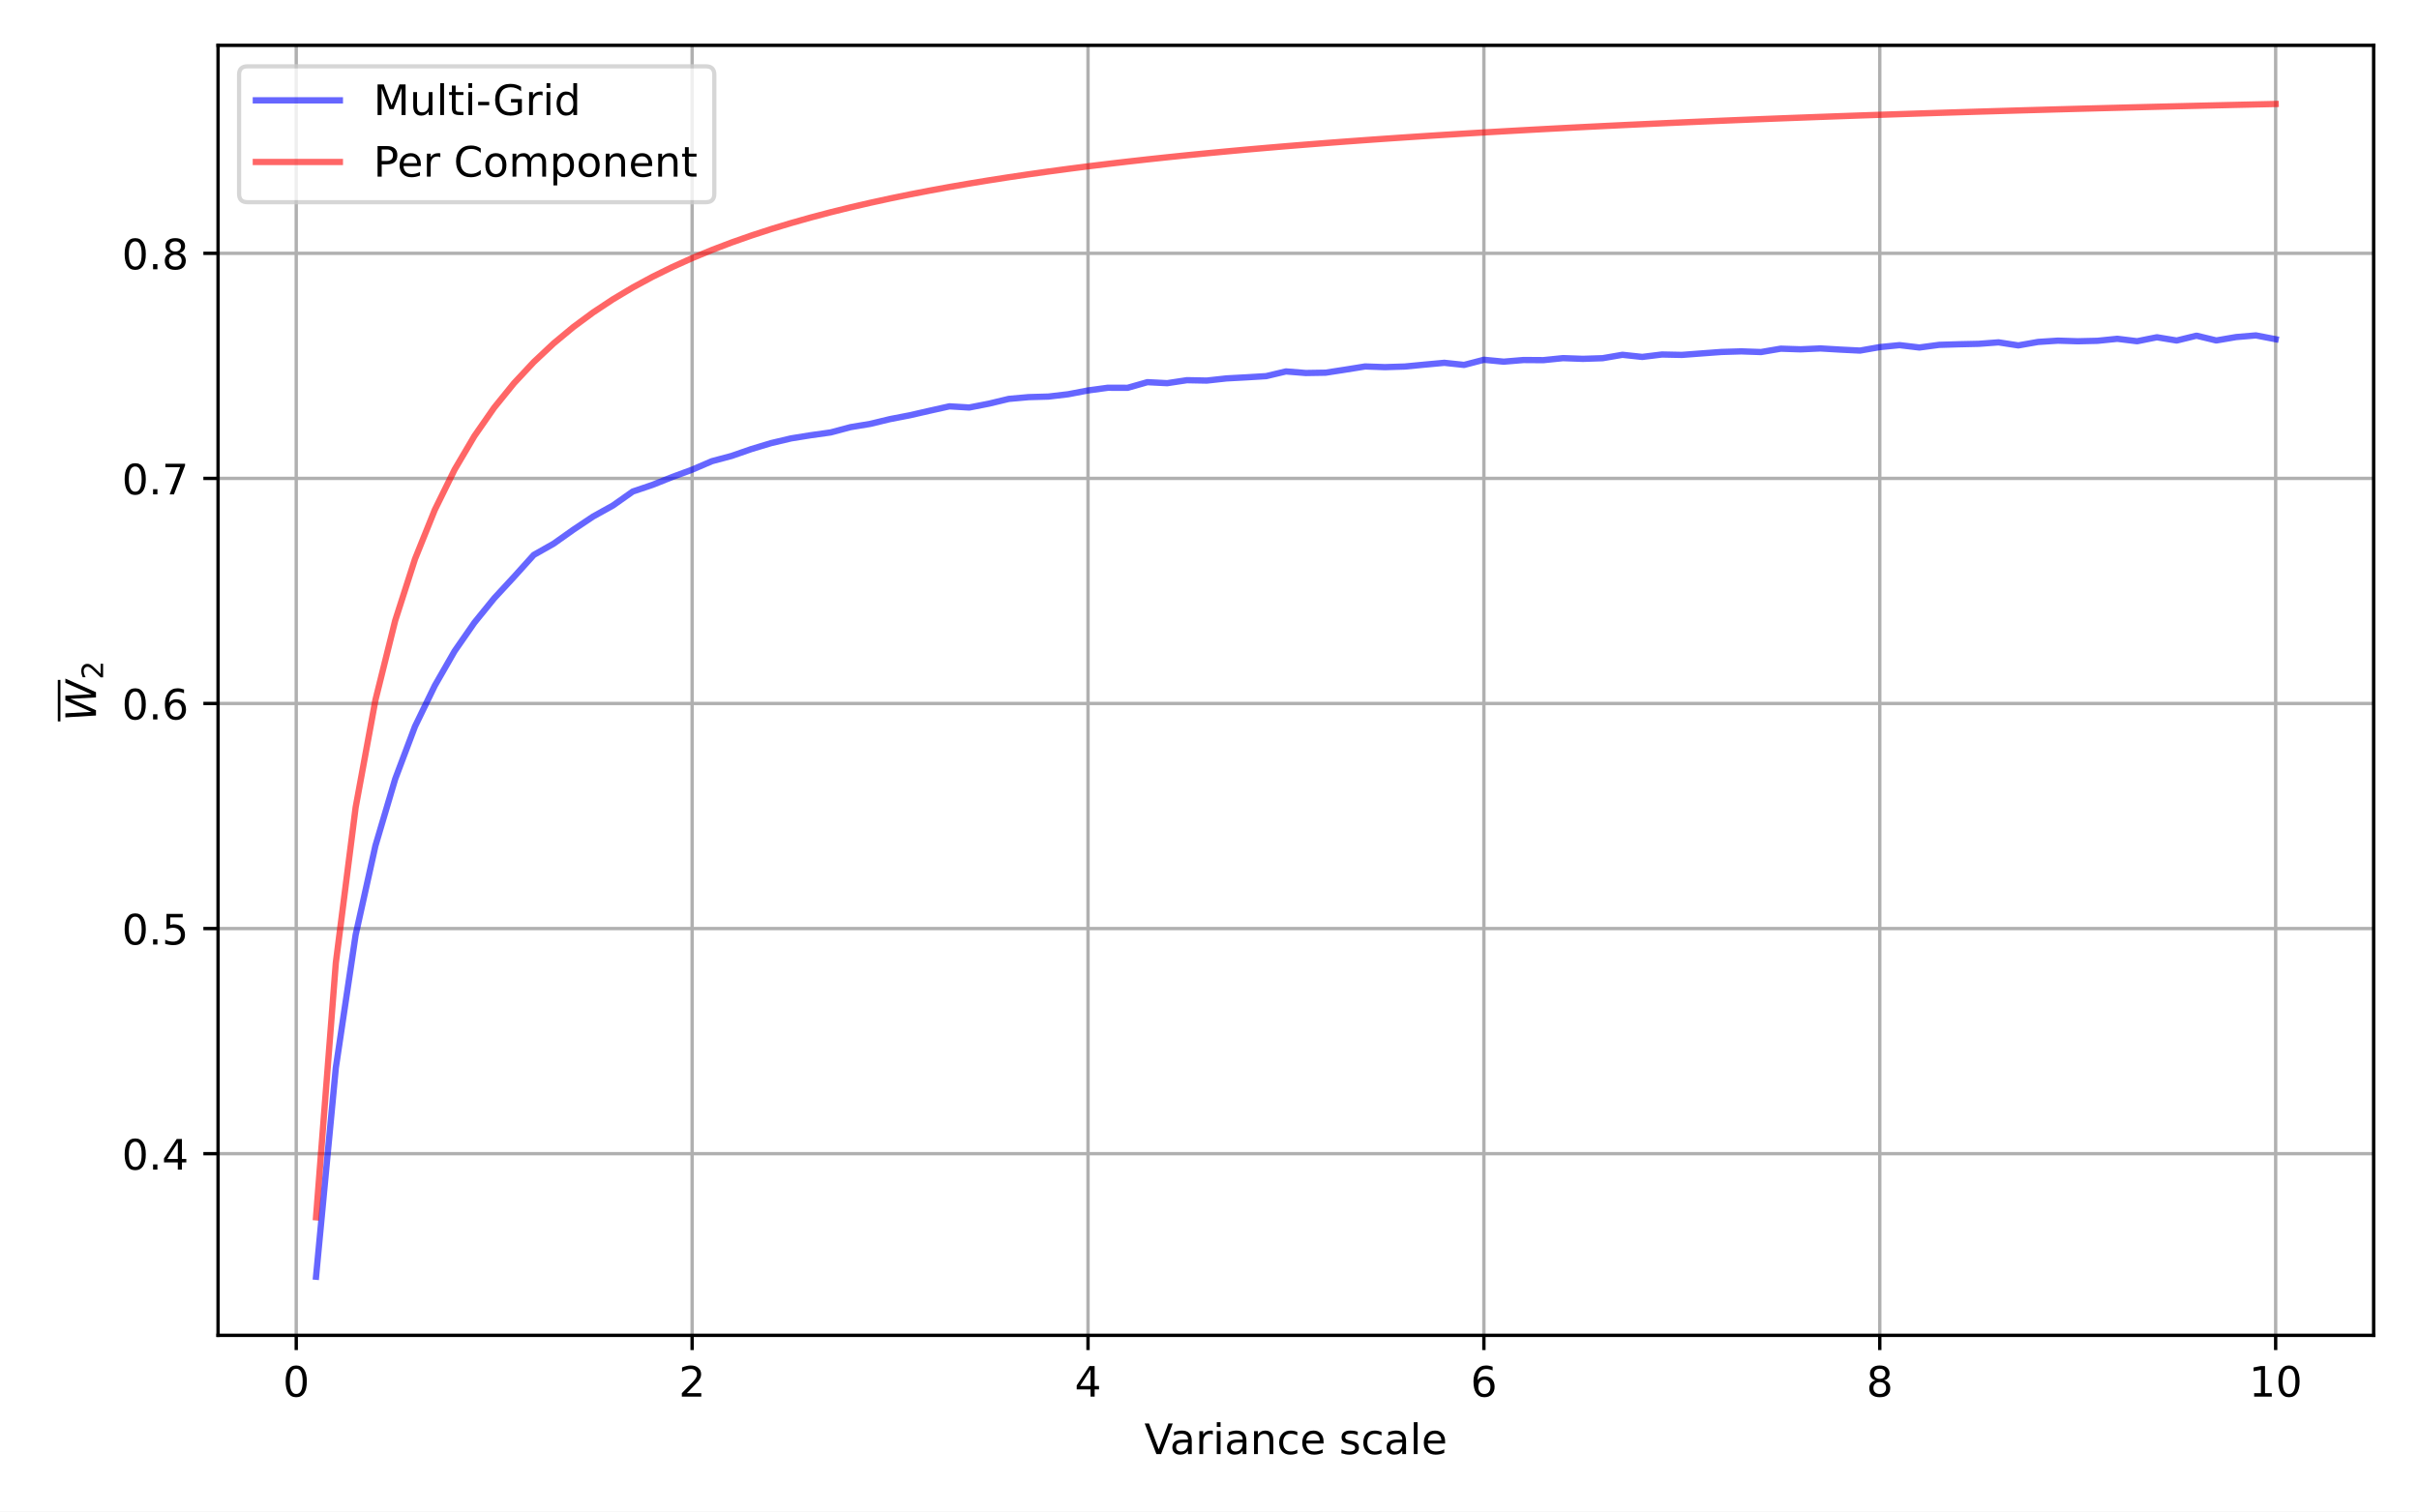
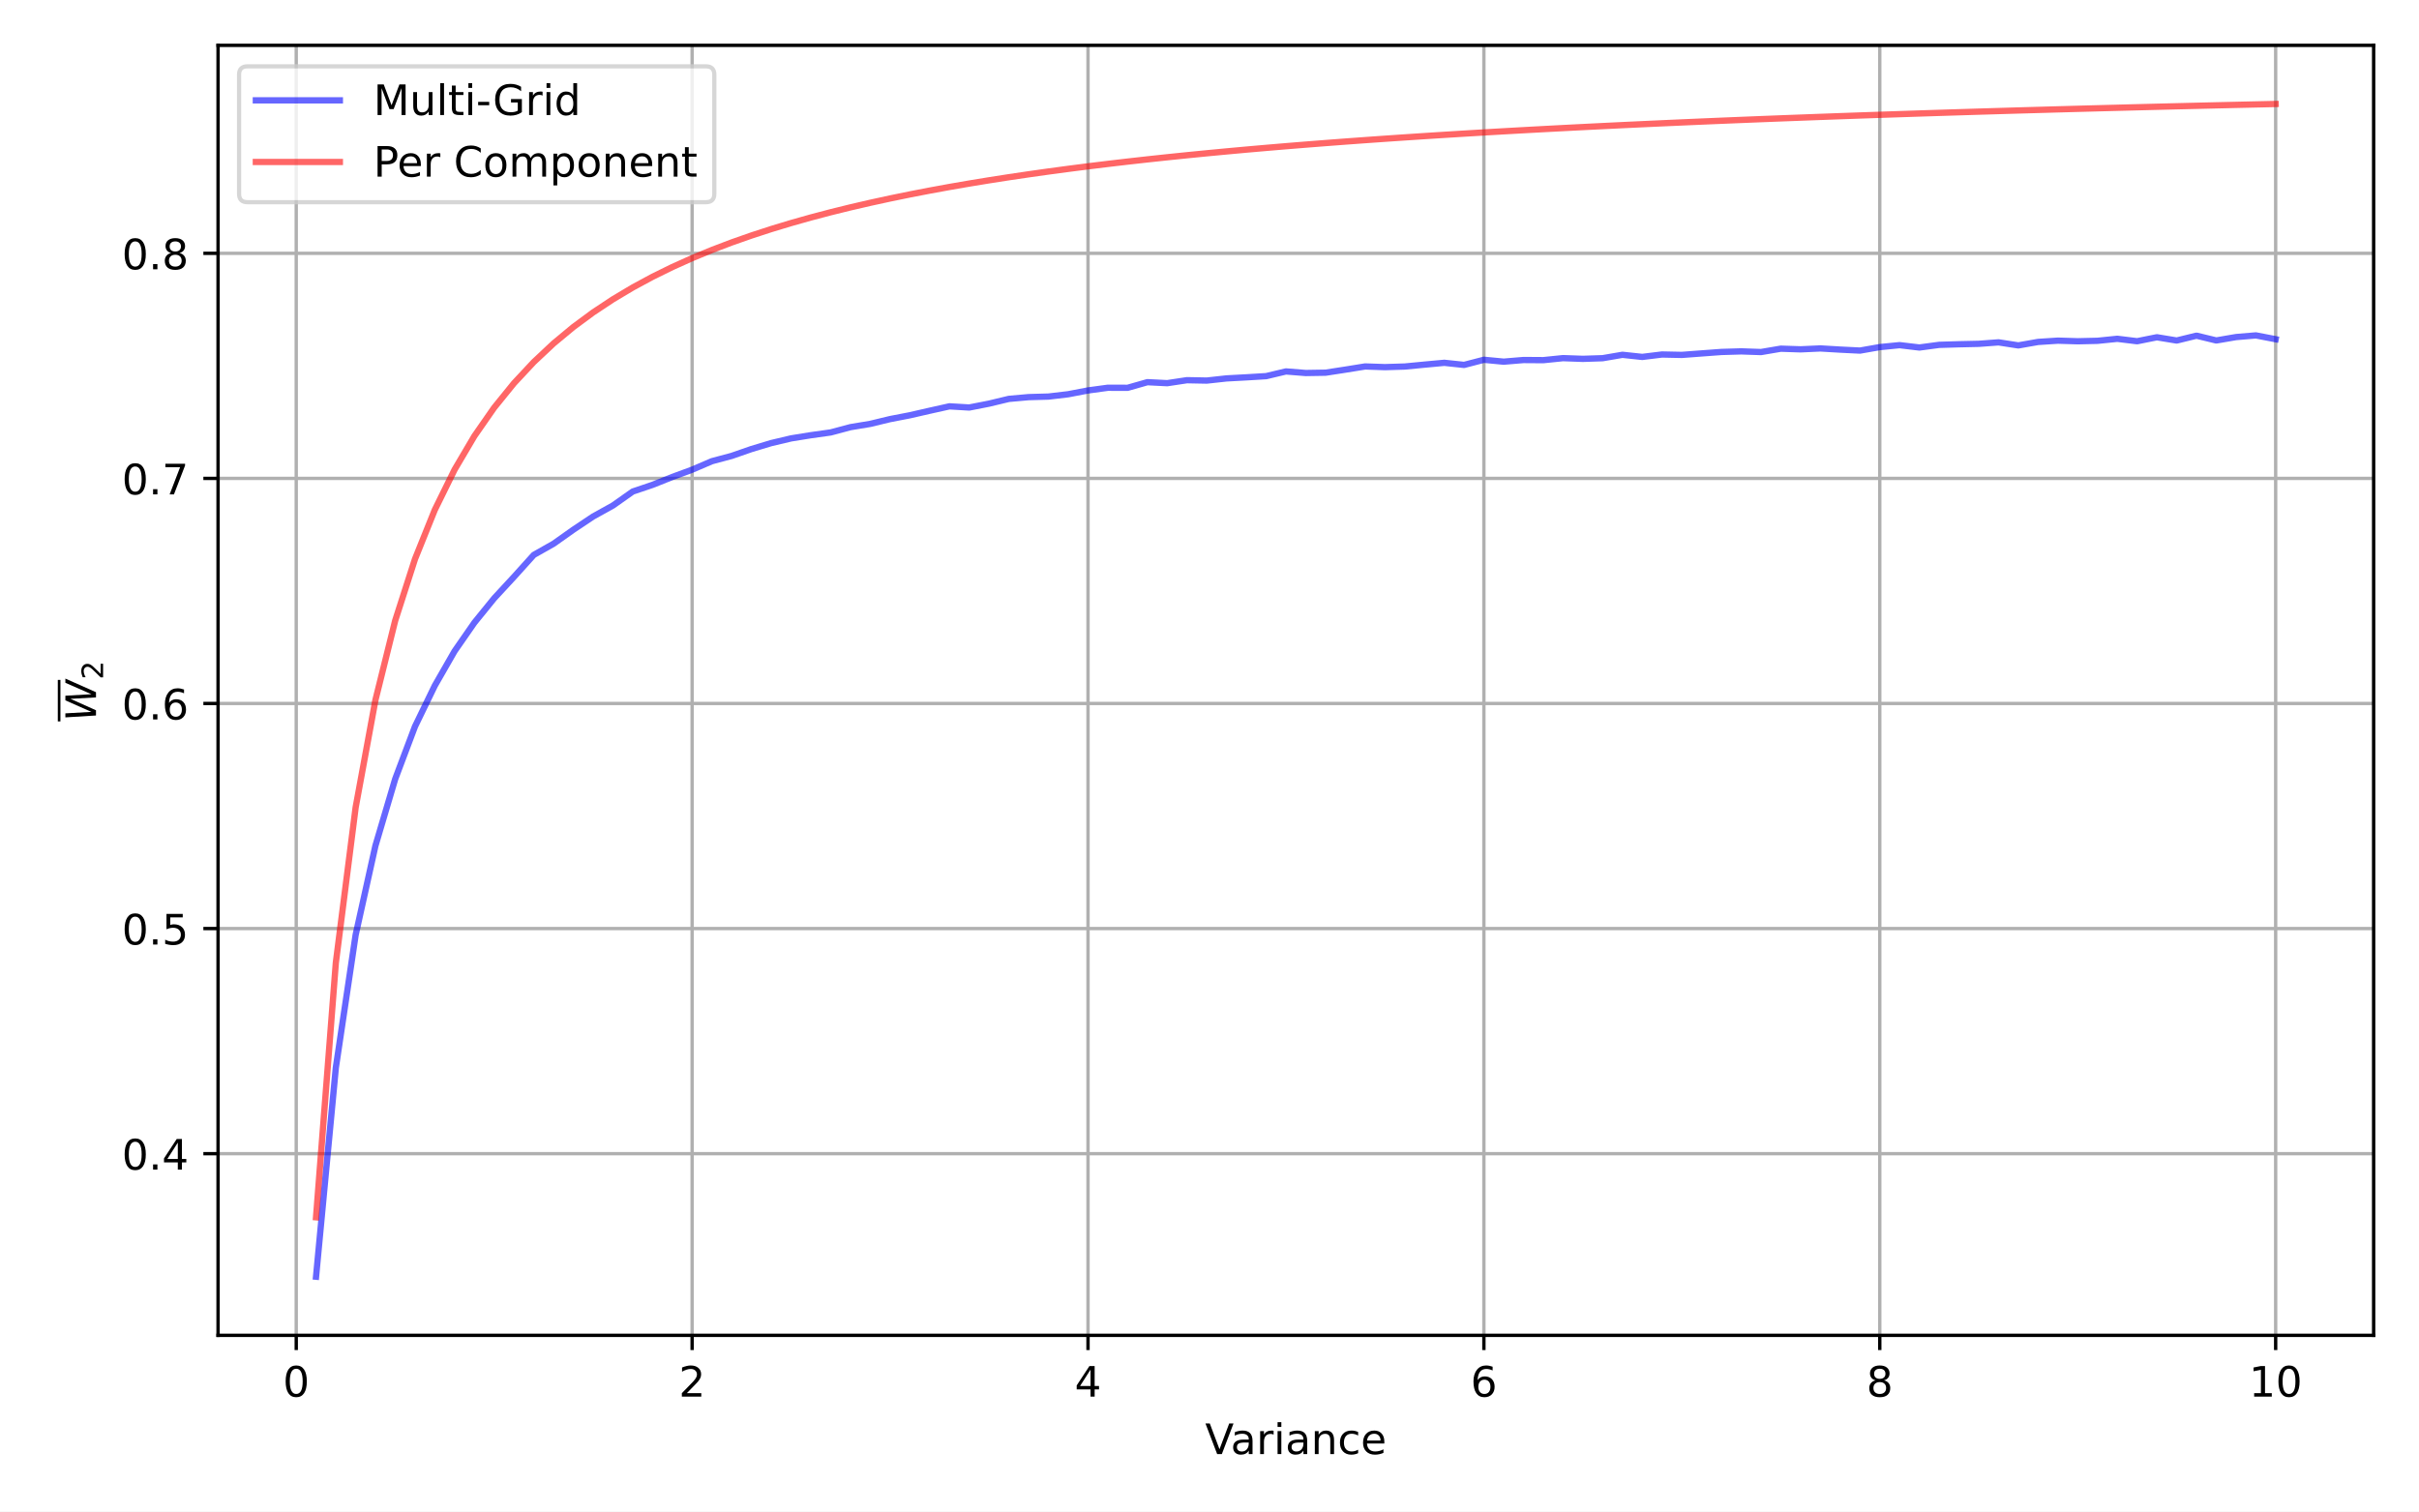
<svg xmlns="http://www.w3.org/2000/svg" xmlns:xlink="http://www.w3.org/1999/xlink" width="576pt" height="360pt" viewBox="0 0 576 360" version="1.1">
  <defs>
    <style type="text/css">*{stroke-linejoin: round; stroke-linecap: butt}</style>
  </defs>
  <g id="figure_1">
    <g id="patch_1">
      <path d="M 0 360  L 576 360  L 576 0  L 0 0  z " style="fill: #ffffff" />
    </g>
    <g id="axes_1">
      <g id="patch_2">
        <path d="M 51.923 318.04  L 565.2 318.04  L 565.2 10.8  L 51.923 10.8  z " style="fill: #ffffff" />
      </g>
      <g id="matplotlib.axis_1">
        <g id="xtick_1">
          <g id="line2d_1">
-             <path d="M 70.54 318.04  L 70.54 10.8  " clip-path="url(#pa080519ad1)" style="fill: none; stroke: #b0b0b0; stroke-width: 0.8; stroke-linecap: square" />
+             <path d="M 70.54 318.04  L 70.54 10.8  " clip-path="url(#p6a6e0a53ab)" style="fill: none; stroke: #b0b0b0; stroke-width: 0.8; stroke-linecap: square" />
          </g>
          <g id="line2d_2">
            <defs>
-               <path id="m2be04f87d9" d="M 0 0  L 0 3.5  " style="stroke: #000000; stroke-width: 0.8" />
-             </defs>
-             <g>
-               <use xlink:href="#m2be04f87d9" x="70.54" y="318.04" style="stroke: #000000; stroke-width: 0.8" />
+               <path id="m2389c977c8" d="M 0 0  L 0 3.5  " style="stroke: #000000; stroke-width: 0.8" />
+             </defs>
+             <g>
+               <use xlink:href="#m2389c977c8" x="70.54" y="318.04" style="stroke: #000000; stroke-width: 0.8" />
            </g>
          </g>
          <g id="text_1">
            <g transform="translate(67.35923 332.6384) scale(0.1 -0.1)">
              <defs>
                <path id="DejaVuSans-30" d="M 2034 4250  Q 1547 4250 1301 3770  Q 1056 3291 1056 2328  Q 1056 1369 1301 889  Q 1547 409 2034 409  Q 2525 409 2770 889  Q 3016 1369 3016 2328  Q 3016 3291 2770 3770  Q 2525 4250 2034 4250  z M 2034 4750  Q 2819 4750 3233 4129  Q 3647 3509 3647 2328  Q 3647 1150 3233 529  Q 2819 -91 2034 -91  Q 1250 -91 836 529  Q 422 1150 422 2328  Q 422 3509 836 4129  Q 1250 4750 2034 4750  z " transform="scale(0.015625)" />
              </defs>
              <use xlink:href="#DejaVuSans-30" />
            </g>
          </g>
        </g>
        <g id="xtick_2">
          <g id="line2d_3">
-             <path d="M 164.806 318.04  L 164.806 10.8  " clip-path="url(#pa080519ad1)" style="fill: none; stroke: #b0b0b0; stroke-width: 0.8; stroke-linecap: square" />
+             <path d="M 164.806 318.04  L 164.806 10.8  " clip-path="url(#p6a6e0a53ab)" style="fill: none; stroke: #b0b0b0; stroke-width: 0.8; stroke-linecap: square" />
          </g>
          <g id="line2d_4">
            <g>
-               <use xlink:href="#m2be04f87d9" x="164.806" y="318.04" style="stroke: #000000; stroke-width: 0.8" />
+               <use xlink:href="#m2389c977c8" x="164.806" y="318.04" style="stroke: #000000; stroke-width: 0.8" />
            </g>
          </g>
          <g id="text_2">
            <g transform="translate(161.625 332.6384) scale(0.1 -0.1)">
              <defs>
                <path id="DejaVuSans-32" d="M 1228 531  L 3431 531  L 3431 0  L 469 0  L 469 531  Q 828 903 1448 1529  Q 2069 2156 2228 2338  Q 2531 2678 2651 2914  Q 2772 3150 2772 3378  Q 2772 3750 2511 3984  Q 2250 4219 1831 4219  Q 1534 4219 1204 4116  Q 875 4013 500 3803  L 500 4441  Q 881 4594 1212 4672  Q 1544 4750 1819 4750  Q 2544 4750 2975 4387  Q 3406 4025 3406 3419  Q 3406 3131 3298 2873  Q 3191 2616 2906 2266  Q 2828 2175 2409 1742  Q 1991 1309 1228 531  z " transform="scale(0.015625)" />
              </defs>
              <use xlink:href="#DejaVuSans-32" />
            </g>
          </g>
        </g>
        <g id="xtick_3">
          <g id="line2d_5">
-             <path d="M 259.072 318.04  L 259.072 10.8  " clip-path="url(#pa080519ad1)" style="fill: none; stroke: #b0b0b0; stroke-width: 0.8; stroke-linecap: square" />
+             <path d="M 259.072 318.04  L 259.072 10.8  " clip-path="url(#p6a6e0a53ab)" style="fill: none; stroke: #b0b0b0; stroke-width: 0.8; stroke-linecap: square" />
          </g>
          <g id="line2d_6">
            <g>
-               <use xlink:href="#m2be04f87d9" x="259.072" y="318.04" style="stroke: #000000; stroke-width: 0.8" />
+               <use xlink:href="#m2389c977c8" x="259.072" y="318.04" style="stroke: #000000; stroke-width: 0.8" />
            </g>
          </g>
          <g id="text_3">
            <g transform="translate(255.8907 332.6384) scale(0.1 -0.1)">
              <defs>
                <path id="DejaVuSans-34" d="M 2419 4116  L 825 1625  L 2419 1625  L 2419 4116  z M 2253 4666  L 3047 4666  L 3047 1625  L 3713 1625  L 3713 1100  L 3047 1100  L 3047 0  L 2419 0  L 2419 1100  L 313 1100  L 313 1709  L 2253 4666  z " transform="scale(0.015625)" />
              </defs>
              <use xlink:href="#DejaVuSans-34" />
            </g>
          </g>
        </g>
        <g id="xtick_4">
          <g id="line2d_7">
-             <path d="M 353.338 318.04  L 353.338 10.8  " clip-path="url(#pa080519ad1)" style="fill: none; stroke: #b0b0b0; stroke-width: 0.8; stroke-linecap: square" />
+             <path d="M 353.338 318.04  L 353.338 10.8  " clip-path="url(#p6a6e0a53ab)" style="fill: none; stroke: #b0b0b0; stroke-width: 0.8; stroke-linecap: square" />
          </g>
          <g id="line2d_8">
            <g>
-               <use xlink:href="#m2be04f87d9" x="353.338" y="318.04" style="stroke: #000000; stroke-width: 0.8" />
+               <use xlink:href="#m2389c977c8" x="353.338" y="318.04" style="stroke: #000000; stroke-width: 0.8" />
            </g>
          </g>
          <g id="text_4">
            <g transform="translate(350.1565 332.6384) scale(0.1 -0.1)">
              <defs>
                <path id="DejaVuSans-36" d="M 2113 2584  Q 1688 2584 1439 2293  Q 1191 2003 1191 1497  Q 1191 994 1439 701  Q 1688 409 2113 409  Q 2538 409 2786 701  Q 3034 994 3034 1497  Q 3034 2003 2786 2293  Q 2538 2584 2113 2584  z M 3366 4563  L 3366 3988  Q 3128 4100 2886 4159  Q 2644 4219 2406 4219  Q 1781 4219 1451 3797  Q 1122 3375 1075 2522  Q 1259 2794 1537 2939  Q 1816 3084 2150 3084  Q 2853 3084 3261 2657  Q 3669 2231 3669 1497  Q 3669 778 3244 343  Q 2819 -91 2113 -91  Q 1303 -91 875 529  Q 447 1150 447 2328  Q 447 3434 972 4092  Q 1497 4750 2381 4750  Q 2619 4750 2861 4703  Q 3103 4656 3366 4563  z " transform="scale(0.015625)" />
              </defs>
              <use xlink:href="#DejaVuSans-36" />
            </g>
          </g>
        </g>
        <g id="xtick_5">
          <g id="line2d_9">
-             <path d="M 447.603 318.04  L 447.603 10.8  " clip-path="url(#pa080519ad1)" style="fill: none; stroke: #b0b0b0; stroke-width: 0.8; stroke-linecap: square" />
+             <path d="M 447.603 318.04  L 447.603 10.8  " clip-path="url(#p6a6e0a53ab)" style="fill: none; stroke: #b0b0b0; stroke-width: 0.8; stroke-linecap: square" />
          </g>
          <g id="line2d_10">
            <g>
-               <use xlink:href="#m2be04f87d9" x="447.603" y="318.04" style="stroke: #000000; stroke-width: 0.8" />
+               <use xlink:href="#m2389c977c8" x="447.603" y="318.04" style="stroke: #000000; stroke-width: 0.8" />
            </g>
          </g>
          <g id="text_5">
            <g transform="translate(444.4222 332.6384) scale(0.1 -0.1)">
              <defs>
                <path id="DejaVuSans-38" d="M 2034 2216  Q 1584 2216 1326 1975  Q 1069 1734 1069 1313  Q 1069 891 1326 650  Q 1584 409 2034 409  Q 2484 409 2743 651  Q 3003 894 3003 1313  Q 3003 1734 2745 1975  Q 2488 2216 2034 2216  z M 1403 2484  Q 997 2584 770 2862  Q 544 3141 544 3541  Q 544 4100 942 4425  Q 1341 4750 2034 4750  Q 2731 4750 3128 4425  Q 3525 4100 3525 3541  Q 3525 3141 3298 2862  Q 3072 2584 2669 2484  Q 3125 2378 3379 2068  Q 3634 1759 3634 1313  Q 3634 634 3220 271  Q 2806 -91 2034 -91  Q 1263 -91 848 271  Q 434 634 434 1313  Q 434 1759 690 2068  Q 947 2378 1403 2484  z M 1172 3481  Q 1172 3119 1398 2916  Q 1625 2713 2034 2713  Q 2441 2713 2670 2916  Q 2900 3119 2900 3481  Q 2900 3844 2670 4047  Q 2441 4250 2034 4250  Q 1625 4250 1398 4047  Q 1172 3844 1172 3481  z " transform="scale(0.015625)" />
              </defs>
              <use xlink:href="#DejaVuSans-38" />
            </g>
          </g>
        </g>
        <g id="xtick_6">
          <g id="line2d_11">
-             <path d="M 541.869 318.04  L 541.869 10.8  " clip-path="url(#pa080519ad1)" style="fill: none; stroke: #b0b0b0; stroke-width: 0.8; stroke-linecap: square" />
+             <path d="M 541.869 318.04  L 541.869 10.8  " clip-path="url(#p6a6e0a53ab)" style="fill: none; stroke: #b0b0b0; stroke-width: 0.8; stroke-linecap: square" />
          </g>
          <g id="line2d_12">
            <g>
-               <use xlink:href="#m2be04f87d9" x="541.869" y="318.04" style="stroke: #000000; stroke-width: 0.8" />
+               <use xlink:href="#m2389c977c8" x="541.869" y="318.04" style="stroke: #000000; stroke-width: 0.8" />
            </g>
          </g>
          <g id="text_6">
            <g transform="translate(535.5067 332.6384) scale(0.1 -0.1)">
              <defs>
                <path id="DejaVuSans-31" d="M 794 531  L 1825 531  L 1825 4091  L 703 3866  L 703 4441  L 1819 4666  L 2450 4666  L 2450 531  L 3481 531  L 3481 0  L 794 0  L 794 531  z " transform="scale(0.015625)" />
              </defs>
              <use xlink:href="#DejaVuSans-31" />
              <use xlink:href="#DejaVuSans-30" x="63.623" />
            </g>
          </g>
        </g>
        <g id="text_7">
-           <g transform="translate(272.4888 346.3166) scale(0.1 -0.1)">
+           <g transform="translate(286.9615 346.3166) scale(0.1 -0.1)">
            <defs>
              <path id="DejaVuSans-56" d="M 1831 0  L 50 4666  L 709 4666  L 2188 738  L 3669 4666  L 4325 4666  L 2547 0  L 1831 0  z " transform="scale(0.015625)" />
              <path id="DejaVuSans-61" d="M 2194 1759  Q 1497 1759 1228 1600  Q 959 1441 959 1056  Q 959 750 1161 570  Q 1363 391 1709 391  Q 2188 391 2477 730  Q 2766 1069 2766 1631  L 2766 1759  L 2194 1759  z M 3341 1997  L 3341 0  L 2766 0  L 2766 531  Q 2569 213 2275 61  Q 1981 -91 1556 -91  Q 1019 -91 701 211  Q 384 513 384 1019  Q 384 1609 779 1909  Q 1175 2209 1959 2209  L 2766 2209  L 2766 2266  Q 2766 2663 2505 2880  Q 2244 3097 1772 3097  Q 1472 3097 1187 3025  Q 903 2953 641 2809  L 641 3341  Q 956 3463 1253 3523  Q 1550 3584 1831 3584  Q 2591 3584 2966 3190  Q 3341 2797 3341 1997  z " transform="scale(0.015625)" />
              <path id="DejaVuSans-72" d="M 2631 2963  Q 2534 3019 2420 3045  Q 2306 3072 2169 3072  Q 1681 3072 1420 2755  Q 1159 2438 1159 1844  L 1159 0  L 581 0  L 581 3500  L 1159 3500  L 1159 2956  Q 1341 3275 1631 3429  Q 1922 3584 2338 3584  Q 2397 3584 2469 3576  Q 2541 3569 2628 3553  L 2631 2963  z " transform="scale(0.015625)" />
              <path id="DejaVuSans-69" d="M 603 3500  L 1178 3500  L 1178 0  L 603 0  L 603 3500  z M 603 4863  L 1178 4863  L 1178 4134  L 603 4134  L 603 4863  z " transform="scale(0.015625)" />
              <path id="DejaVuSans-6e" d="M 3513 2113  L 3513 0  L 2938 0  L 2938 2094  Q 2938 2591 2744 2837  Q 2550 3084 2163 3084  Q 1697 3084 1428 2787  Q 1159 2491 1159 1978  L 1159 0  L 581 0  L 581 3500  L 1159 3500  L 1159 2956  Q 1366 3272 1645 3428  Q 1925 3584 2291 3584  Q 2894 3584 3203 3211  Q 3513 2838 3513 2113  z " transform="scale(0.015625)" />
              <path id="DejaVuSans-63" d="M 3122 3366  L 3122 2828  Q 2878 2963 2633 3030  Q 2388 3097 2138 3097  Q 1578 3097 1268 2742  Q 959 2388 959 1747  Q 959 1106 1268 751  Q 1578 397 2138 397  Q 2388 397 2633 464  Q 2878 531 3122 666  L 3122 134  Q 2881 22 2623 -34  Q 2366 -91 2075 -91  Q 1284 -91 818 406  Q 353 903 353 1747  Q 353 2603 823 3093  Q 1294 3584 2113 3584  Q 2378 3584 2631 3529  Q 2884 3475 3122 3366  z " transform="scale(0.015625)" />
              <path id="DejaVuSans-65" d="M 3597 1894  L 3597 1613  L 953 1613  Q 991 1019 1311 708  Q 1631 397 2203 397  Q 2534 397 2845 478  Q 3156 559 3463 722  L 3463 178  Q 3153 47 2828 -22  Q 2503 -91 2169 -91  Q 1331 -91 842 396  Q 353 884 353 1716  Q 353 2575 817 3079  Q 1281 3584 2069 3584  Q 2775 3584 3186 3129  Q 3597 2675 3597 1894  z M 3022 2063  Q 3016 2534 2758 2815  Q 2500 3097 2075 3097  Q 1594 3097 1305 2825  Q 1016 2553 972 2059  L 3022 2063  z " transform="scale(0.015625)" />
-               <path id="DejaVuSans-20" transform="scale(0.015625)" />
-               <path id="DejaVuSans-73" d="M 2834 3397  L 2834 2853  Q 2591 2978 2328 3040  Q 2066 3103 1784 3103  Q 1356 3103 1142 2972  Q 928 2841 928 2578  Q 928 2378 1081 2264  Q 1234 2150 1697 2047  L 1894 2003  Q 2506 1872 2764 1633  Q 3022 1394 3022 966  Q 3022 478 2636 193  Q 2250 -91 1575 -91  Q 1294 -91 989 -36  Q 684 19 347 128  L 347 722  Q 666 556 975 473  Q 1284 391 1588 391  Q 1994 391 2212 530  Q 2431 669 2431 922  Q 2431 1156 2273 1281  Q 2116 1406 1581 1522  L 1381 1569  Q 847 1681 609 1914  Q 372 2147 372 2553  Q 372 3047 722 3315  Q 1072 3584 1716 3584  Q 2034 3584 2315 3537  Q 2597 3491 2834 3397  z " transform="scale(0.015625)" />
-               <path id="DejaVuSans-6c" d="M 603 4863  L 1178 4863  L 1178 0  L 603 0  L 603 4863  z " transform="scale(0.015625)" />
            </defs>
            <use xlink:href="#DejaVuSans-56" />
            <use xlink:href="#DejaVuSans-61" x="60.658" />
            <use xlink:href="#DejaVuSans-72" x="121.938" />
            <use xlink:href="#DejaVuSans-69" x="163.051" />
            <use xlink:href="#DejaVuSans-61" x="190.834" />
            <use xlink:href="#DejaVuSans-6e" x="252.113" />
            <use xlink:href="#DejaVuSans-63" x="315.492" />
            <use xlink:href="#DejaVuSans-65" x="370.473" />
-             <use xlink:href="#DejaVuSans-20" x="431.996" />
-             <use xlink:href="#DejaVuSans-73" x="463.783" />
-             <use xlink:href="#DejaVuSans-63" x="515.883" />
-             <use xlink:href="#DejaVuSans-61" x="570.863" />
-             <use xlink:href="#DejaVuSans-6c" x="632.143" />
-             <use xlink:href="#DejaVuSans-65" x="659.926" />
          </g>
        </g>
      </g>
      <g id="matplotlib.axis_2">
        <g id="ytick_1">
          <g id="line2d_13">
-             <path d="M 51.923 274.769  L 565.2 274.769  " clip-path="url(#pa080519ad1)" style="fill: none; stroke: #b0b0b0; stroke-width: 0.8; stroke-linecap: square" />
+             <path d="M 51.923 274.769  L 565.2 274.769  " clip-path="url(#p6a6e0a53ab)" style="fill: none; stroke: #b0b0b0; stroke-width: 0.8; stroke-linecap: square" />
          </g>
          <g id="line2d_14">
            <defs>
-               <path id="mb846aaeac7" d="M 0 0  L -3.5 0  " style="stroke: #000000; stroke-width: 0.8" />
-             </defs>
-             <g>
-               <use xlink:href="#mb846aaeac7" x="51.923" y="274.769" style="stroke: #000000; stroke-width: 0.8" />
+               <path id="m6bc7122a51" d="M 0 0  L -3.5 0  " style="stroke: #000000; stroke-width: 0.8" />
+             </defs>
+             <g>
+               <use xlink:href="#m6bc7122a51" x="51.923" y="274.769" style="stroke: #000000; stroke-width: 0.8" />
            </g>
          </g>
          <g id="text_8">
            <g transform="translate(29.01987 278.5678) scale(0.1 -0.1)">
              <defs>
                <path id="DejaVuSans-2e" d="M 684 794  L 1344 794  L 1344 0  L 684 0  L 684 794  z " transform="scale(0.015625)" />
              </defs>
              <use xlink:href="#DejaVuSans-30" />
              <use xlink:href="#DejaVuSans-2e" x="63.623" />
              <use xlink:href="#DejaVuSans-34" x="95.41" />
            </g>
          </g>
        </g>
        <g id="ytick_2">
          <g id="line2d_15">
-             <path d="M 51.923 221.161  L 565.2 221.161  " clip-path="url(#pa080519ad1)" style="fill: none; stroke: #b0b0b0; stroke-width: 0.8; stroke-linecap: square" />
+             <path d="M 51.923 221.161  L 565.2 221.161  " clip-path="url(#p6a6e0a53ab)" style="fill: none; stroke: #b0b0b0; stroke-width: 0.8; stroke-linecap: square" />
          </g>
          <g id="line2d_16">
            <g>
-               <use xlink:href="#mb846aaeac7" x="51.923" y="221.161" style="stroke: #000000; stroke-width: 0.8" />
+               <use xlink:href="#m6bc7122a51" x="51.923" y="221.161" style="stroke: #000000; stroke-width: 0.8" />
            </g>
          </g>
          <g id="text_9">
            <g transform="translate(29.01987 224.9605) scale(0.1 -0.1)">
              <defs>
                <path id="DejaVuSans-35" d="M 691 4666  L 3169 4666  L 3169 4134  L 1269 4134  L 1269 2991  Q 1406 3038 1543 3061  Q 1681 3084 1819 3084  Q 2600 3084 3056 2656  Q 3513 2228 3513 1497  Q 3513 744 3044 326  Q 2575 -91 1722 -91  Q 1428 -91 1123 -41  Q 819 9 494 109  L 494 744  Q 775 591 1075 516  Q 1375 441 1709 441  Q 2250 441 2565 725  Q 2881 1009 2881 1497  Q 2881 1984 2565 2268  Q 2250 2553 1709 2553  Q 1456 2553 1204 2497  Q 953 2441 691 2322  L 691 4666  z " transform="scale(0.015625)" />
              </defs>
              <use xlink:href="#DejaVuSans-30" />
              <use xlink:href="#DejaVuSans-2e" x="63.623" />
              <use xlink:href="#DejaVuSans-35" x="95.41" />
            </g>
          </g>
        </g>
        <g id="ytick_3">
          <g id="line2d_17">
-             <path d="M 51.923 167.554  L 565.2 167.554  " clip-path="url(#pa080519ad1)" style="fill: none; stroke: #b0b0b0; stroke-width: 0.8; stroke-linecap: square" />
+             <path d="M 51.923 167.554  L 565.2 167.554  " clip-path="url(#p6a6e0a53ab)" style="fill: none; stroke: #b0b0b0; stroke-width: 0.8; stroke-linecap: square" />
          </g>
          <g id="line2d_18">
            <g>
-               <use xlink:href="#mb846aaeac7" x="51.923" y="167.554" style="stroke: #000000; stroke-width: 0.8" />
+               <use xlink:href="#m6bc7122a51" x="51.923" y="167.554" style="stroke: #000000; stroke-width: 0.8" />
            </g>
          </g>
          <g id="text_10">
            <g transform="translate(29.01987 171.3531) scale(0.1 -0.1)">
              <use xlink:href="#DejaVuSans-30" />
              <use xlink:href="#DejaVuSans-2e" x="63.623" />
              <use xlink:href="#DejaVuSans-36" x="95.41" />
            </g>
          </g>
        </g>
        <g id="ytick_4">
          <g id="line2d_19">
-             <path d="M 51.923 113.947  L 565.2 113.947  " clip-path="url(#pa080519ad1)" style="fill: none; stroke: #b0b0b0; stroke-width: 0.8; stroke-linecap: square" />
+             <path d="M 51.923 113.947  L 565.2 113.947  " clip-path="url(#p6a6e0a53ab)" style="fill: none; stroke: #b0b0b0; stroke-width: 0.8; stroke-linecap: square" />
          </g>
          <g id="line2d_20">
            <g>
-               <use xlink:href="#mb846aaeac7" x="51.923" y="113.947" style="stroke: #000000; stroke-width: 0.8" />
+               <use xlink:href="#m6bc7122a51" x="51.923" y="113.947" style="stroke: #000000; stroke-width: 0.8" />
            </g>
          </g>
          <g id="text_11">
            <g transform="translate(29.01987 117.7458) scale(0.1 -0.1)">
              <defs>
                <path id="DejaVuSans-37" d="M 525 4666  L 3525 4666  L 3525 4397  L 1831 0  L 1172 0  L 2766 4134  L 525 4134  L 525 4666  z " transform="scale(0.015625)" />
              </defs>
              <use xlink:href="#DejaVuSans-30" />
              <use xlink:href="#DejaVuSans-2e" x="63.623" />
              <use xlink:href="#DejaVuSans-37" x="95.41" />
            </g>
          </g>
        </g>
        <g id="ytick_5">
          <g id="line2d_21">
-             <path d="M 51.923 60.339  L 565.2 60.339  " clip-path="url(#pa080519ad1)" style="fill: none; stroke: #b0b0b0; stroke-width: 0.8; stroke-linecap: square" />
+             <path d="M 51.923 60.339  L 565.2 60.339  " clip-path="url(#p6a6e0a53ab)" style="fill: none; stroke: #b0b0b0; stroke-width: 0.8; stroke-linecap: square" />
          </g>
          <g id="line2d_22">
            <g>
-               <use xlink:href="#mb846aaeac7" x="51.923" y="60.339" style="stroke: #000000; stroke-width: 0.8" />
+               <use xlink:href="#m6bc7122a51" x="51.923" y="60.339" style="stroke: #000000; stroke-width: 0.8" />
            </g>
          </g>
          <g id="text_12">
            <g transform="translate(29.01987 64.13847) scale(0.1 -0.1)">
              <use xlink:href="#DejaVuSans-30" />
              <use xlink:href="#DejaVuSans-2e" x="63.623" />
              <use xlink:href="#DejaVuSans-38" x="95.41" />
            </g>
          </g>
        </g>
        <g id="text_13">
          <g transform="translate(22.94019 171.82) rotate(-90) scale(0.1 -0.1)">
            <defs>
              <path id="DejaVuSans-Oblique-57" d="M 616 4666  L 1228 4666  L 1453 697  L 3213 4666  L 3916 4666  L 4147 697  L 5888 4666  L 6528 4666  L 4453 0  L 3659 0  L 3444 3891  L 1697 0  L 903 0  L 616 4666  z " transform="scale(0.015625)" />
            </defs>
            <use xlink:href="#DejaVuSans-Oblique-57" transform="translate(0 0.84375)" />
            <use xlink:href="#DejaVuSans-32" transform="translate(99.83398 -16.0625) scale(0.7)" />
            <path d="M 0 85.5  L 0 91.75  L 98.877 91.75  L 98.877 85.5  L 0 85.5  z " />
          </g>
        </g>
      </g>
      <g id="line2d_23">
-         <path d="M 75.254 304.075  L 79.967 254.293  L 84.68 222.683  L 89.394 201.429  L 94.107 185.52  L 98.82 173.014  L 103.533 163.297  L 108.247 155.081  L 112.96 148.296  L 117.673 142.492  L 122.387 137.391  L 127.1 132.165  L 131.813 129.498  L 136.527 126.16  L 141.24 123.015  L 145.953 120.399  L 150.666 117.071  L 155.38 115.477  L 160.093 113.599  L 164.806 111.865  L 169.52 109.841  L 174.233 108.582  L 178.946 106.944  L 183.659 105.526  L 188.373 104.413  L 193.086 103.653  L 197.799 102.994  L 202.513 101.737  L 207.226 100.954  L 211.939 99.817  L 216.652 98.906  L 221.366 97.827  L 226.079 96.777  L 230.792 97.057  L 235.506 96.135  L 240.219 95.004  L 244.932 94.584  L 249.645 94.451  L 254.359 93.896  L 259.072 92.994  L 263.785 92.353  L 268.499 92.366  L 273.212 91.023  L 277.925 91.261  L 282.638 90.551  L 287.352 90.643  L 292.065 90.126  L 296.778 89.87  L 301.492 89.586  L 306.205 88.464  L 310.918 88.841  L 315.631 88.764  L 320.345 88.039  L 325.058 87.279  L 329.771 87.441  L 334.485 87.296  L 339.198 86.845  L 343.911 86.41  L 348.624 86.911  L 353.338 85.688  L 358.051 86.138  L 362.764 85.747  L 367.478 85.778  L 372.191 85.298  L 376.904 85.468  L 381.617 85.313  L 386.331 84.504  L 391.044 85.008  L 395.757 84.43  L 400.471 84.528  L 405.184 84.175  L 409.897 83.826  L 414.61 83.686  L 419.324 83.847  L 424.037 83.046  L 428.75 83.201  L 433.464 82.986  L 438.177 83.266  L 442.89 83.498  L 447.603 82.67  L 452.317 82.205  L 457.03 82.767  L 461.743 82.135  L 466.457 81.994  L 471.17 81.889  L 475.883 81.54  L 480.596 82.266  L 485.31 81.438  L 490.023 81.134  L 494.736 81.278  L 499.45 81.17  L 504.163 80.692  L 508.876 81.27  L 513.59 80.326  L 518.303 81.102  L 523.016 79.949  L 527.729 81.088  L 532.443 80.28  L 537.156 79.883  L 541.869 80.791  " clip-path="url(#pa080519ad1)" style="fill: none; stroke: #0000ff; stroke-opacity: 0.6; stroke-width: 1.5; stroke-linecap: square" />
+         <path d="M 75.254 304.075  L 79.967 254.293  L 84.68 222.683  L 89.394 201.429  L 94.107 185.52  L 98.82 173.014  L 103.533 163.297  L 108.247 155.081  L 112.96 148.296  L 117.673 142.492  L 122.387 137.391  L 127.1 132.165  L 131.813 129.498  L 136.527 126.16  L 141.24 123.015  L 145.953 120.399  L 150.666 117.071  L 155.38 115.477  L 160.093 113.599  L 164.806 111.865  L 169.52 109.841  L 174.233 108.582  L 178.946 106.944  L 183.659 105.526  L 188.373 104.413  L 193.086 103.653  L 197.799 102.994  L 202.513 101.737  L 207.226 100.954  L 211.939 99.817  L 216.652 98.906  L 221.366 97.827  L 226.079 96.777  L 230.792 97.057  L 235.506 96.135  L 240.219 95.004  L 244.932 94.584  L 249.645 94.451  L 254.359 93.896  L 259.072 92.994  L 263.785 92.353  L 268.499 92.366  L 273.212 91.023  L 277.925 91.261  L 282.638 90.551  L 287.352 90.643  L 292.065 90.126  L 296.778 89.87  L 301.492 89.586  L 306.205 88.464  L 310.918 88.841  L 315.631 88.764  L 320.345 88.039  L 325.058 87.279  L 329.771 87.441  L 334.485 87.296  L 339.198 86.845  L 343.911 86.41  L 348.624 86.911  L 353.338 85.688  L 358.051 86.138  L 362.764 85.747  L 367.478 85.778  L 372.191 85.298  L 376.904 85.468  L 381.617 85.313  L 386.331 84.504  L 391.044 85.008  L 395.757 84.43  L 400.471 84.528  L 405.184 84.175  L 409.897 83.826  L 414.61 83.686  L 419.324 83.847  L 424.037 83.046  L 428.75 83.201  L 433.464 82.986  L 438.177 83.266  L 442.89 83.498  L 447.603 82.67  L 452.317 82.205  L 457.03 82.767  L 461.743 82.135  L 466.457 81.994  L 471.17 81.889  L 475.883 81.54  L 480.596 82.266  L 485.31 81.438  L 490.023 81.134  L 494.736 81.278  L 499.45 81.17  L 504.163 80.692  L 508.876 81.27  L 513.59 80.326  L 518.303 81.102  L 523.016 79.949  L 527.729 81.088  L 532.443 80.28  L 537.156 79.883  L 541.869 80.791  " clip-path="url(#p6a6e0a53ab)" style="fill: none; stroke: #0000ff; stroke-opacity: 0.6; stroke-width: 1.5; stroke-linecap: square" />
      </g>
      <g id="line2d_24">
-         <path d="M 75.254 289.924  L 79.967 229.309  L 84.68 192.327  L 89.394 166.736  L 94.107 147.791  L 98.82 133.134  L 103.533 121.427  L 108.247 111.848  L 112.96 103.857  L 117.673 97.086  L 122.387 91.271  L 127.1 86.224  L 131.813 81.799  L 136.527 77.888  L 141.24 74.406  L 145.953 71.285  L 150.666 68.473  L 155.38 65.924  L 160.093 63.604  L 164.806 61.483  L 169.52 59.537  L 174.233 57.744  L 178.946 56.088  L 183.659 54.552  L 188.373 53.125  L 193.086 51.795  L 197.799 50.553  L 202.513 49.39  L 207.226 48.299  L 211.939 47.273  L 216.652 46.306  L 221.366 45.395  L 226.079 44.533  L 230.792 43.718  L 235.506 42.945  L 240.219 42.211  L 244.932 41.514  L 249.645 40.85  L 254.359 40.218  L 259.072 39.615  L 263.785 39.039  L 268.499 38.488  L 273.212 37.961  L 277.925 37.456  L 282.638 36.972  L 287.352 36.508  L 292.065 36.062  L 296.778 35.633  L 301.492 35.221  L 306.205 34.824  L 310.918 34.442  L 315.631 34.074  L 320.345 33.718  L 325.058 33.375  L 329.771 33.044  L 334.485 32.724  L 339.198 32.414  L 343.911 32.115  L 348.624 31.825  L 353.338 31.544  L 358.051 31.272  L 362.764 31.009  L 367.478 30.753  L 372.191 30.505  L 376.904 30.264  L 381.617 30.03  L 386.331 29.802  L 391.044 29.581  L 395.757 29.367  L 400.471 29.158  L 405.184 28.954  L 409.897 28.756  L 414.61 28.563  L 419.324 28.375  L 424.037 28.192  L 428.75 28.014  L 433.464 27.84  L 438.177 27.67  L 442.89 27.504  L 447.603 27.343  L 452.317 27.185  L 457.03 27.031  L 461.743 26.88  L 466.457 26.733  L 471.17 26.589  L 475.883 26.449  L 480.596 26.311  L 485.31 26.177  L 490.023 26.045  L 494.736 25.916  L 499.45 25.79  L 504.163 25.667  L 508.876 25.546  L 513.59 25.428  L 518.303 25.312  L 523.016 25.198  L 527.729 25.087  L 532.443 24.977  L 537.156 24.87  L 541.869 24.765  " clip-path="url(#pa080519ad1)" style="fill: none; stroke: #ff0000; stroke-opacity: 0.6; stroke-width: 1.5; stroke-linecap: square" />
+         <path d="M 75.254 289.924  L 79.967 229.309  L 84.68 192.327  L 89.394 166.736  L 94.107 147.791  L 98.82 133.134  L 103.533 121.427  L 108.247 111.848  L 112.96 103.857  L 117.673 97.086  L 122.387 91.271  L 127.1 86.224  L 131.813 81.799  L 136.527 77.888  L 141.24 74.406  L 145.953 71.285  L 150.666 68.473  L 155.38 65.924  L 160.093 63.604  L 164.806 61.483  L 169.52 59.537  L 174.233 57.744  L 178.946 56.088  L 183.659 54.552  L 188.373 53.125  L 193.086 51.795  L 197.799 50.553  L 202.513 49.39  L 207.226 48.299  L 211.939 47.273  L 216.652 46.306  L 221.366 45.395  L 226.079 44.533  L 230.792 43.718  L 235.506 42.945  L 240.219 42.211  L 244.932 41.514  L 249.645 40.85  L 254.359 40.218  L 259.072 39.615  L 263.785 39.039  L 268.499 38.488  L 273.212 37.961  L 277.925 37.456  L 282.638 36.972  L 287.352 36.508  L 292.065 36.062  L 296.778 35.633  L 301.492 35.221  L 306.205 34.824  L 310.918 34.442  L 315.631 34.074  L 320.345 33.718  L 325.058 33.375  L 329.771 33.044  L 334.485 32.724  L 339.198 32.414  L 343.911 32.115  L 348.624 31.825  L 353.338 31.544  L 358.051 31.272  L 362.764 31.009  L 367.478 30.753  L 372.191 30.505  L 376.904 30.264  L 381.617 30.03  L 386.331 29.802  L 391.044 29.581  L 395.757 29.367  L 400.471 29.158  L 405.184 28.954  L 409.897 28.756  L 414.61 28.563  L 419.324 28.375  L 424.037 28.192  L 428.75 28.014  L 433.464 27.84  L 438.177 27.67  L 442.89 27.504  L 447.603 27.343  L 452.317 27.185  L 457.03 27.031  L 461.743 26.88  L 466.457 26.733  L 471.17 26.589  L 475.883 26.449  L 480.596 26.311  L 485.31 26.177  L 490.023 26.045  L 494.736 25.916  L 499.45 25.79  L 504.163 25.667  L 508.876 25.546  L 513.59 25.428  L 518.303 25.312  L 523.016 25.198  L 527.729 25.087  L 532.443 24.977  L 537.156 24.87  L 541.869 24.765  " clip-path="url(#p6a6e0a53ab)" style="fill: none; stroke: #ff0000; stroke-opacity: 0.6; stroke-width: 1.5; stroke-linecap: square" />
      </g>
      <g id="patch_3">
        <path d="M 51.923 318.04  L 51.923 10.8  " style="fill: none; stroke: #000000; stroke-width: 0.8; stroke-linejoin: miter; stroke-linecap: square" />
      </g>
      <g id="patch_4">
        <path d="M 565.2 318.04  L 565.2 10.8  " style="fill: none; stroke: #000000; stroke-width: 0.8; stroke-linejoin: miter; stroke-linecap: square" />
      </g>
      <g id="patch_5">
        <path d="M 51.923 318.04  L 565.2 318.04  " style="fill: none; stroke: #000000; stroke-width: 0.8; stroke-linejoin: miter; stroke-linecap: square" />
      </g>
      <g id="patch_6">
        <path d="M 51.923 10.8  L 565.2 10.8  " style="fill: none; stroke: #000000; stroke-width: 0.8; stroke-linejoin: miter; stroke-linecap: square" />
      </g>
      <g id="legend_1">
        <g id="patch_7">
          <path d="M 58.923 48.156  L 168.09 48.156  Q 170.09 48.156 170.09 46.156  L 170.09 17.8  Q 170.09 15.8 168.09 15.8  L 58.923 15.8  Q 56.923 15.8 56.923 17.8  L 56.923 46.156  Q 56.923 48.156 58.923 48.156  z " style="fill: #ffffff; opacity: 0.8; stroke: #cccccc; stroke-linejoin: miter" />
        </g>
        <g id="line2d_25">
          <path d="M 60.923 23.898  L 70.923 23.898  L 80.923 23.898  " style="fill: none; stroke: #0000ff; stroke-opacity: 0.6; stroke-width: 1.5; stroke-linecap: square" />
        </g>
        <g id="text_14">
          <g transform="translate(88.923 27.39844) scale(0.1 -0.1)">
            <defs>
              <path id="DejaVuSans-4d" d="M 628 4666  L 1569 4666  L 2759 1491  L 3956 4666  L 4897 4666  L 4897 0  L 4281 0  L 4281 4097  L 3078 897  L 2444 897  L 1241 4097  L 1241 0  L 628 0  L 628 4666  z " transform="scale(0.015625)" />
              <path id="DejaVuSans-75" d="M 544 1381  L 544 3500  L 1119 3500  L 1119 1403  Q 1119 906 1312 657  Q 1506 409 1894 409  Q 2359 409 2629 706  Q 2900 1003 2900 1516  L 2900 3500  L 3475 3500  L 3475 0  L 2900 0  L 2900 538  Q 2691 219 2414 64  Q 2138 -91 1772 -91  Q 1169 -91 856 284  Q 544 659 544 1381  z M 1991 3584  L 1991 3584  z " transform="scale(0.015625)" />
+               <path id="DejaVuSans-6c" d="M 603 4863  L 1178 4863  L 1178 0  L 603 0  L 603 4863  z " transform="scale(0.015625)" />
              <path id="DejaVuSans-74" d="M 1172 4494  L 1172 3500  L 2356 3500  L 2356 3053  L 1172 3053  L 1172 1153  Q 1172 725 1289 603  Q 1406 481 1766 481  L 2356 481  L 2356 0  L 1766 0  Q 1100 0 847 248  Q 594 497 594 1153  L 594 3053  L 172 3053  L 172 3500  L 594 3500  L 594 4494  L 1172 4494  z " transform="scale(0.015625)" />
              <path id="DejaVuSans-2d" d="M 313 2009  L 1997 2009  L 1997 1497  L 313 1497  L 313 2009  z " transform="scale(0.015625)" />
              <path id="DejaVuSans-47" d="M 3809 666  L 3809 1919  L 2778 1919  L 2778 2438  L 4434 2438  L 4434 434  Q 4069 175 3628 42  Q 3188 -91 2688 -91  Q 1594 -91 976 548  Q 359 1188 359 2328  Q 359 3472 976 4111  Q 1594 4750 2688 4750  Q 3144 4750 3555 4637  Q 3966 4525 4313 4306  L 4313 3634  Q 3963 3931 3569 4081  Q 3175 4231 2741 4231  Q 1884 4231 1454 3753  Q 1025 3275 1025 2328  Q 1025 1384 1454 906  Q 1884 428 2741 428  Q 3075 428 3337 486  Q 3600 544 3809 666  z " transform="scale(0.015625)" />
              <path id="DejaVuSans-64" d="M 2906 2969  L 2906 4863  L 3481 4863  L 3481 0  L 2906 0  L 2906 525  Q 2725 213 2448 61  Q 2172 -91 1784 -91  Q 1150 -91 751 415  Q 353 922 353 1747  Q 353 2572 751 3078  Q 1150 3584 1784 3584  Q 2172 3584 2448 3432  Q 2725 3281 2906 2969  z M 947 1747  Q 947 1113 1208 752  Q 1469 391 1925 391  Q 2381 391 2643 752  Q 2906 1113 2906 1747  Q 2906 2381 2643 2742  Q 2381 3103 1925 3103  Q 1469 3103 1208 2742  Q 947 2381 947 1747  z " transform="scale(0.015625)" />
            </defs>
            <use xlink:href="#DejaVuSans-4d" />
            <use xlink:href="#DejaVuSans-75" x="86.279" />
            <use xlink:href="#DejaVuSans-6c" x="149.658" />
            <use xlink:href="#DejaVuSans-74" x="177.441" />
            <use xlink:href="#DejaVuSans-69" x="216.65" />
            <use xlink:href="#DejaVuSans-2d" x="244.434" />
            <use xlink:href="#DejaVuSans-47" x="284.143" />
            <use xlink:href="#DejaVuSans-72" x="361.633" />
            <use xlink:href="#DejaVuSans-69" x="402.746" />
            <use xlink:href="#DejaVuSans-64" x="430.529" />
          </g>
        </g>
        <g id="line2d_26">
          <path d="M 60.923 38.577  L 70.923 38.577  L 80.923 38.577  " style="fill: none; stroke: #ff0000; stroke-opacity: 0.6; stroke-width: 1.5; stroke-linecap: square" />
        </g>
        <g id="text_15">
          <g transform="translate(88.923 42.07656) scale(0.1 -0.1)">
            <defs>
              <path id="DejaVuSans-50" d="M 1259 4147  L 1259 2394  L 2053 2394  Q 2494 2394 2734 2622  Q 2975 2850 2975 3272  Q 2975 3691 2734 3919  Q 2494 4147 2053 4147  L 1259 4147  z M 628 4666  L 2053 4666  Q 2838 4666 3239 4311  Q 3641 3956 3641 3272  Q 3641 2581 3239 2228  Q 2838 1875 2053 1875  L 1259 1875  L 1259 0  L 628 0  L 628 4666  z " transform="scale(0.015625)" />
+               <path id="DejaVuSans-20" transform="scale(0.015625)" />
              <path id="DejaVuSans-43" d="M 4122 4306  L 4122 3641  Q 3803 3938 3442 4084  Q 3081 4231 2675 4231  Q 1875 4231 1450 3742  Q 1025 3253 1025 2328  Q 1025 1406 1450 917  Q 1875 428 2675 428  Q 3081 428 3442 575  Q 3803 722 4122 1019  L 4122 359  Q 3791 134 3420 21  Q 3050 -91 2638 -91  Q 1578 -91 968 557  Q 359 1206 359 2328  Q 359 3453 968 4101  Q 1578 4750 2638 4750  Q 3056 4750 3426 4639  Q 3797 4528 4122 4306  z " transform="scale(0.015625)" />
              <path id="DejaVuSans-6f" d="M 1959 3097  Q 1497 3097 1228 2736  Q 959 2375 959 1747  Q 959 1119 1226 758  Q 1494 397 1959 397  Q 2419 397 2687 759  Q 2956 1122 2956 1747  Q 2956 2369 2687 2733  Q 2419 3097 1959 3097  z M 1959 3584  Q 2709 3584 3137 3096  Q 3566 2609 3566 1747  Q 3566 888 3137 398  Q 2709 -91 1959 -91  Q 1206 -91 779 398  Q 353 888 353 1747  Q 353 2609 779 3096  Q 1206 3584 1959 3584  z " transform="scale(0.015625)" />
              <path id="DejaVuSans-6d" d="M 3328 2828  Q 3544 3216 3844 3400  Q 4144 3584 4550 3584  Q 5097 3584 5394 3201  Q 5691 2819 5691 2113  L 5691 0  L 5113 0  L 5113 2094  Q 5113 2597 4934 2840  Q 4756 3084 4391 3084  Q 3944 3084 3684 2787  Q 3425 2491 3425 1978  L 3425 0  L 2847 0  L 2847 2094  Q 2847 2600 2669 2842  Q 2491 3084 2119 3084  Q 1678 3084 1418 2786  Q 1159 2488 1159 1978  L 1159 0  L 581 0  L 581 3500  L 1159 3500  L 1159 2956  Q 1356 3278 1631 3431  Q 1906 3584 2284 3584  Q 2666 3584 2933 3390  Q 3200 3197 3328 2828  z " transform="scale(0.015625)" />
              <path id="DejaVuSans-70" d="M 1159 525  L 1159 -1331  L 581 -1331  L 581 3500  L 1159 3500  L 1159 2969  Q 1341 3281 1617 3432  Q 1894 3584 2278 3584  Q 2916 3584 3314 3078  Q 3713 2572 3713 1747  Q 3713 922 3314 415  Q 2916 -91 2278 -91  Q 1894 -91 1617 61  Q 1341 213 1159 525  z M 3116 1747  Q 3116 2381 2855 2742  Q 2594 3103 2138 3103  Q 1681 3103 1420 2742  Q 1159 2381 1159 1747  Q 1159 1113 1420 752  Q 1681 391 2138 391  Q 2594 391 2855 752  Q 3116 1113 3116 1747  z " transform="scale(0.015625)" />
            </defs>
            <use xlink:href="#DejaVuSans-50" />
            <use xlink:href="#DejaVuSans-65" x="56.678" />
            <use xlink:href="#DejaVuSans-72" x="118.201" />
            <use xlink:href="#DejaVuSans-20" x="159.314" />
            <use xlink:href="#DejaVuSans-43" x="191.102" />
            <use xlink:href="#DejaVuSans-6f" x="260.926" />
            <use xlink:href="#DejaVuSans-6d" x="322.107" />
            <use xlink:href="#DejaVuSans-70" x="419.52" />
            <use xlink:href="#DejaVuSans-6f" x="482.996" />
            <use xlink:href="#DejaVuSans-6e" x="544.178" />
            <use xlink:href="#DejaVuSans-65" x="607.557" />
            <use xlink:href="#DejaVuSans-6e" x="669.08" />
            <use xlink:href="#DejaVuSans-74" x="732.459" />
          </g>
        </g>
      </g>
    </g>
  </g>
  <defs>
-     <clipPath id="pa080519ad1">
+     <clipPath id="p6a6e0a53ab">
      <rect x="51.923" y="10.8" width="513.277" height="307.24" />
    </clipPath>
  </defs>
</svg>
